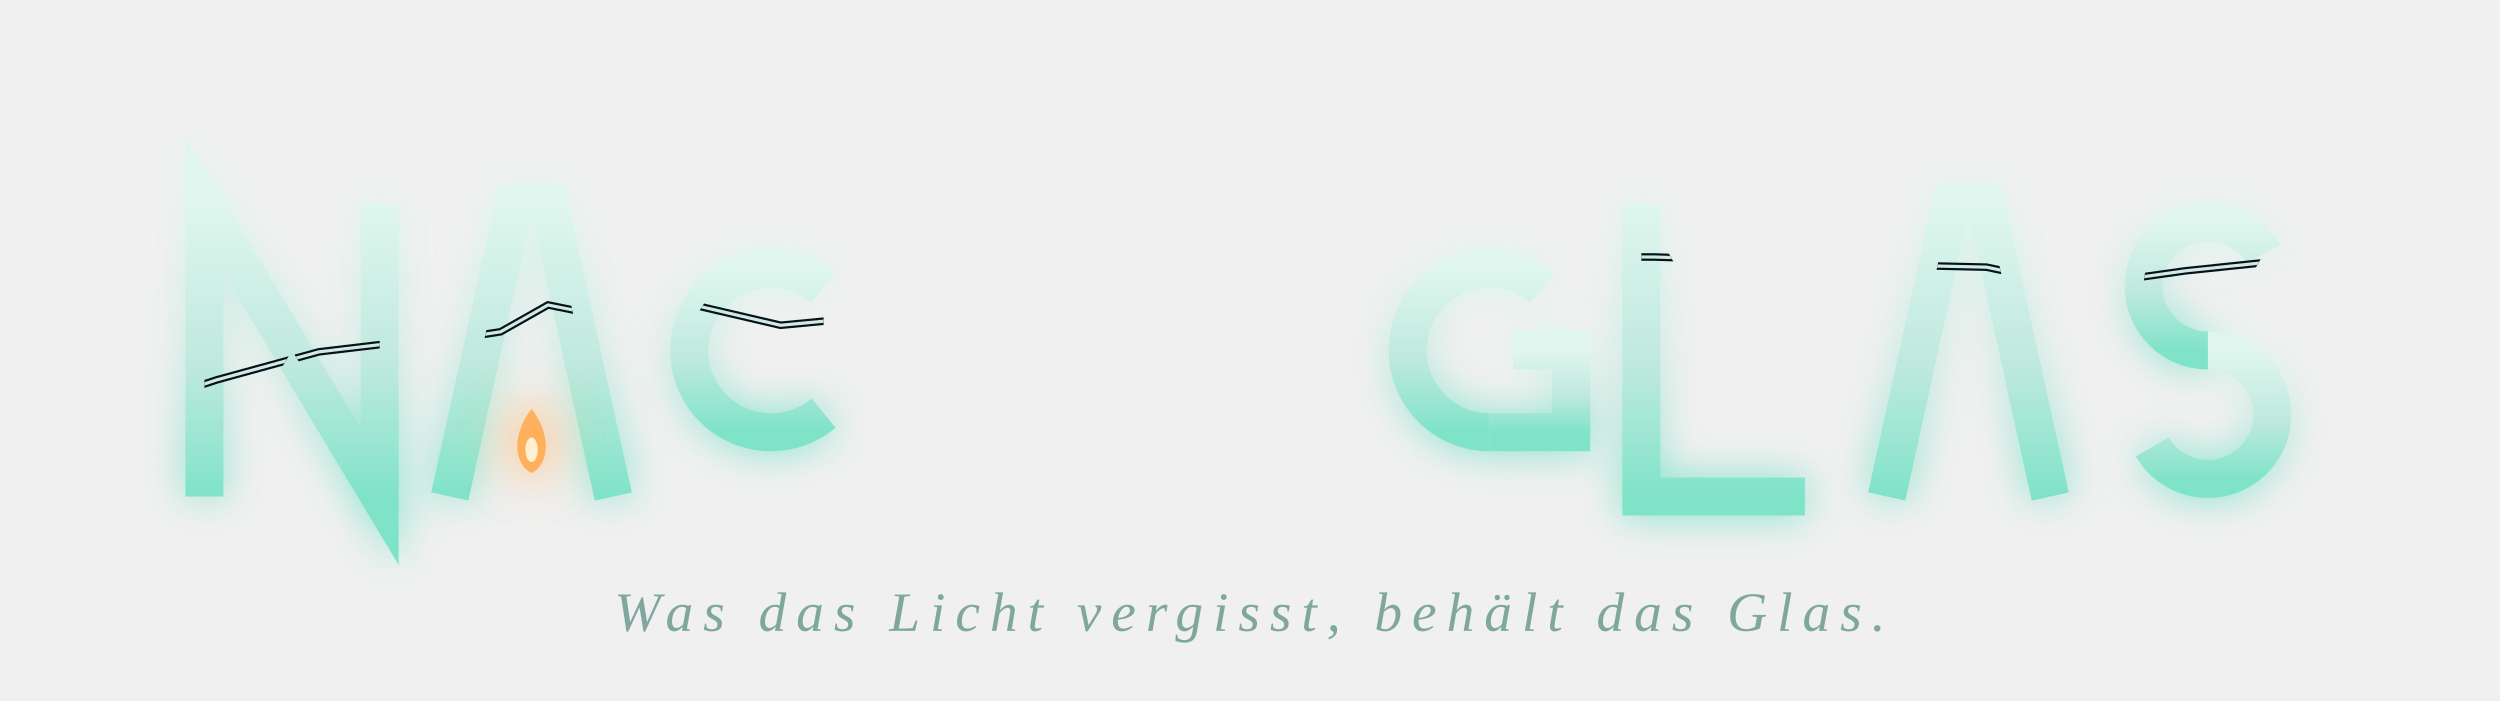
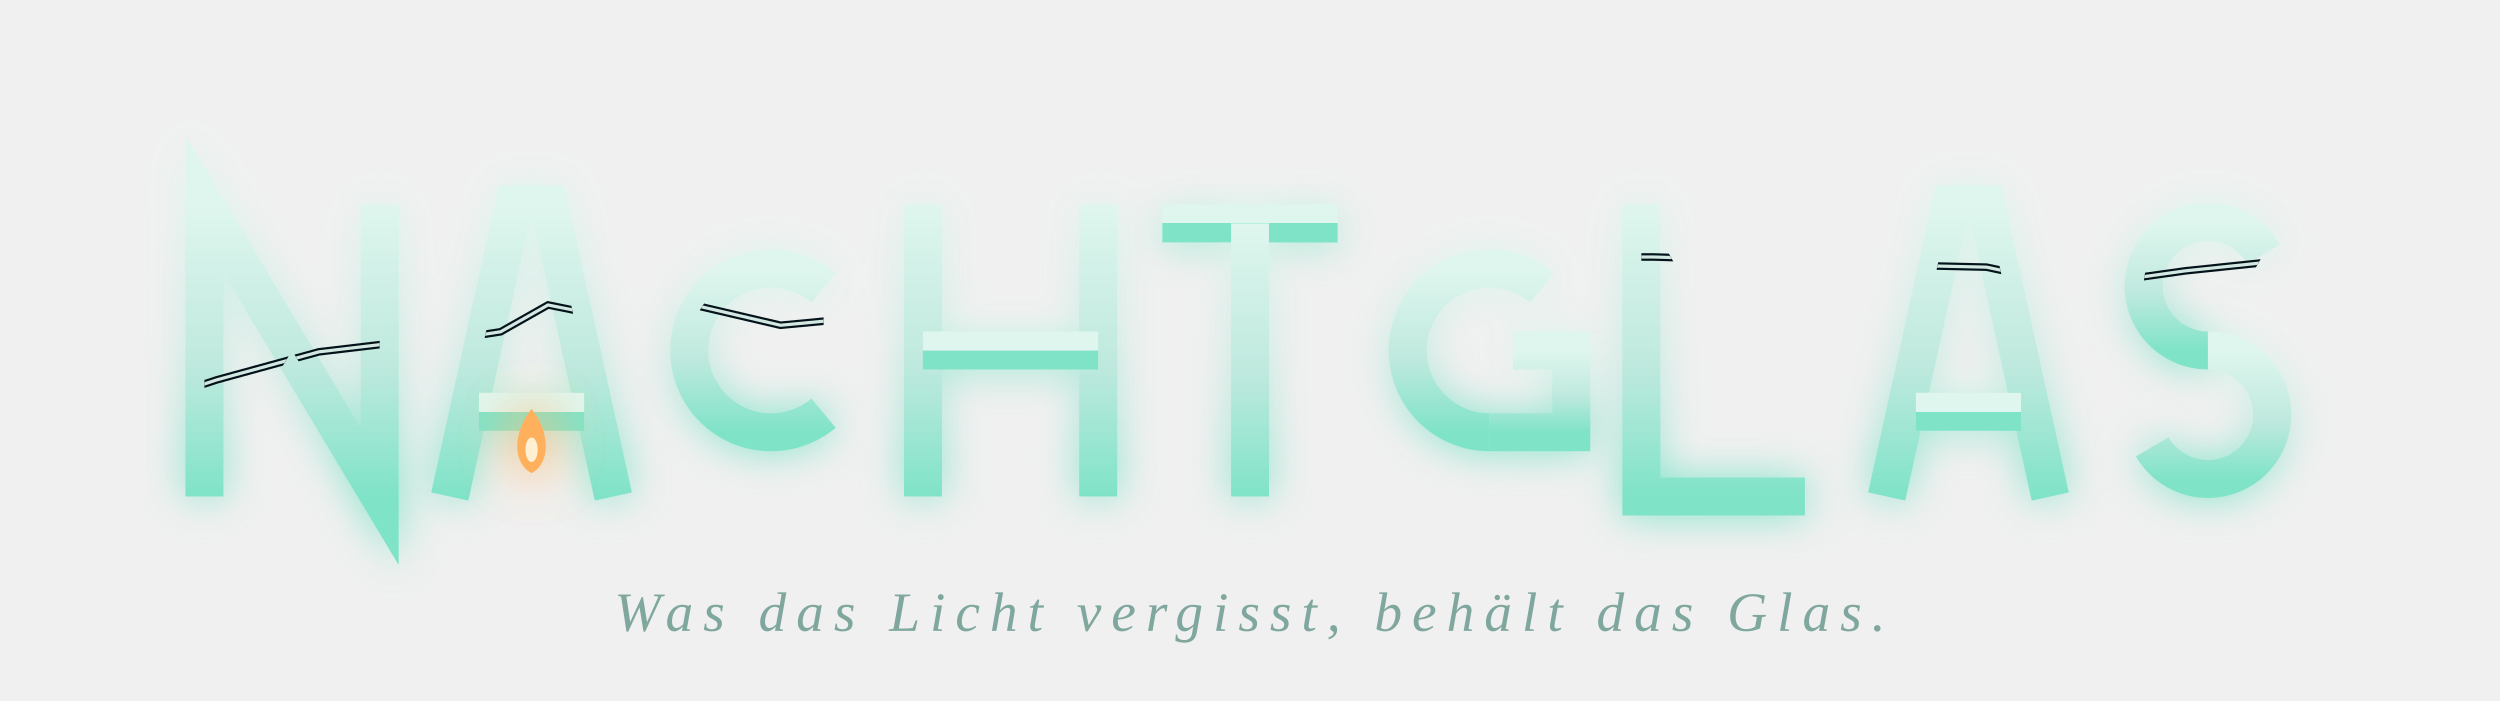
<svg xmlns="http://www.w3.org/2000/svg" viewBox="0 0 856 240" width="856" height="240" role="img" aria-label="NACHTGLAS">
  <defs>
    <linearGradient id="glass" x1="0" y1="0" x2="0" y2="1">
      <stop offset="0" stop-color="#DFF6EE" />
      <stop offset="0.55" stop-color="#BFE9DE" />
      <stop offset="1" stop-color="#7FE3C8" />
    </linearGradient>
    <filter id="bloom" x="-40%" y="-40%" width="180%" height="180%">
      <feGaussianBlur stdDeviation="7" result="b" />
      <feMerge>
        <feMergeNode in="b" />
        <feMergeNode in="SourceGraphic" />
      </feMerge>
    </filter>
    <filter id="emberglow" x="-300%" y="-300%" width="700%" height="700%">
      <feGaussianBlur stdDeviation="9" result="b" />
      <feMerge>
        <feMergeNode in="b" />
        <feMergeNode in="b" />
        <feMergeNode in="SourceGraphic" />
      </feMerge>
    </filter>
    <clipPath id="letters">
      <path d="M 0.00,100.00 L 0.00,0.00 L 60.00,100.00 L 60.00,0.00" stroke="#fff" stroke-width="13.0" fill="none" stroke-linecap="butt" stroke-linejoin="miter" />
      <path d="M 84.00,100.00 L 106.00,0.00 L 118.00,0.00 L 140.00,100.00" stroke="#fff" stroke-width="13.0" fill="none" stroke-linecap="butt" stroke-linejoin="miter" />
-       <path d="M 94.00,71.00 L 130.00,71.00" stroke="#fff" stroke-width="13.0" fill="none" stroke-linecap="butt" stroke-linejoin="miter" />
+       <path d="M 94.00,71.00 L 130.00,71.02" stroke="#fff" stroke-width="13.0" fill="none" stroke-linecap="butt" stroke-linejoin="miter" />
      <path d="M 212.00,28.55 L 211.55,28.18 L 211.10,27.83 L 210.64,27.48 L 210.17,27.14 L 209.69,26.81 L 209.21,26.49 L 208.72,26.18 L 208.23,25.89 L 207.73,25.60 L 207.22,25.32 L 206.71,25.05 L 206.19,24.79 L 205.67,24.55 L 205.14,24.31 L 204.61,24.09 L 204.08,23.88 L 203.53,23.67 L 202.99,23.48 L 202.44,23.30 L 201.89,23.13 L 201.33,22.98 L 200.77,22.83 L 200.21,22.70 L 199.65,22.58 L 199.08,22.46 L 198.51,22.37 L 197.94,22.28 L 197.37,22.20 L 196.79,22.14 L 196.22,22.09 L 195.64,22.05 L 195.07,22.02 L 194.49,22.00 L 193.91,22.00 L 193.33,22.01 L 192.76,22.03 L 192.18,22.06 L 191.60,22.10 L 191.03,22.16 L 190.46,22.23 L 189.88,22.30 L 189.31,22.40 L 188.74,22.50 L 188.18,22.61 L 187.61,22.74 L 187.05,22.88 L 186.50,23.02 L 185.94,23.18 L 185.39,23.36 L 184.84,23.54 L 184.30,23.73 L 183.76,23.94 L 183.22,24.16 L 182.69,24.38 L 182.17,24.62 L 181.65,24.87 L 181.13,25.13 L 180.62,25.40 L 180.12,25.68 L 179.62,25.98 L 179.12,26.28 L 178.64,26.59 L 178.16,26.91 L 177.69,27.24 L 177.22,27.58 L 176.76,27.94 L 176.31,28.30 L 175.87,28.67 L 175.43,29.04 L 175.00,29.43 L 174.58,29.83 L 174.17,30.23 L 173.77,30.65 L 173.37,31.07 L 172.99,31.50 L 172.61,31.93 L 172.24,32.38 L 171.88,32.83 L 171.53,33.29 L 171.19,33.76 L 170.86,34.23 L 170.54,34.71 L 170.23,35.20 L 169.93,35.69 L 169.64,36.19 L 169.36,36.70 L 169.09,37.21 L 168.83,37.73 L 168.59,38.25 L 168.35,38.77 L 168.12,39.31 L 167.91,39.84 L 167.70,40.38 L 167.51,40.93 L 167.33,41.47 L 167.16,42.03 L 167.00,42.58 L 166.85,43.14 L 166.72,43.70 L 166.59,44.27 L 166.48,44.83 L 166.38,45.40 L 166.29,45.97 L 166.21,46.54 L 166.15,47.12 L 166.10,47.69 L 166.05,48.27 L 166.02,48.85 L 166.01,49.42 L 166.00,50.00 L 166.01,50.58 L 166.02,51.15 L 166.05,51.73 L 166.10,52.31 L 166.15,52.88 L 166.21,53.46 L 166.29,54.03 L 166.38,54.60 L 166.48,55.17 L 166.59,55.73 L 166.72,56.30 L 166.85,56.86 L 167.00,57.42 L 167.16,57.97 L 167.33,58.53 L 167.51,59.07 L 167.70,59.62 L 167.91,60.16 L 168.12,60.69 L 168.35,61.23 L 168.59,61.75 L 168.83,62.27 L 169.09,62.79 L 169.36,63.30 L 169.64,63.81 L 169.93,64.31 L 170.23,64.80 L 170.54,65.29 L 170.86,65.77 L 171.19,66.24 L 171.53,66.71 L 171.88,67.17 L 172.24,67.62 L 172.61,68.07 L 172.99,68.50 L 173.37,68.93 L 173.77,69.35 L 174.17,69.77 L 174.58,70.17 L 175.00,70.57 L 175.43,70.96 L 175.87,71.33 L 176.31,71.70 L 176.76,72.06 L 177.22,72.42 L 177.69,72.76 L 178.16,73.09 L 178.64,73.41 L 179.12,73.72 L 179.62,74.02 L 180.12,74.32 L 180.62,74.60 L 181.13,74.87 L 181.65,75.13 L 182.17,75.38 L 182.69,75.62 L 183.22,75.84 L 183.76,76.06 L 184.30,76.27 L 184.84,76.46 L 185.39,76.64 L 185.94,76.82 L 186.50,76.98 L 187.05,77.12 L 187.61,77.26 L 188.18,77.39 L 188.74,77.50 L 189.31,77.60 L 189.88,77.70 L 190.46,77.77 L 191.03,77.84 L 191.60,77.90 L 192.18,77.94 L 192.76,77.97 L 193.33,77.99 L 193.91,78.00 L 194.49,78.00 L 195.07,77.98 L 195.64,77.95 L 196.22,77.91 L 196.79,77.86 L 197.37,77.80 L 197.94,77.72 L 198.51,77.63 L 199.08,77.54 L 199.65,77.42 L 200.21,77.30 L 200.77,77.17 L 201.33,77.02 L 201.89,76.87 L 202.44,76.70 L 202.99,76.52 L 203.53,76.33 L 204.08,76.12 L 204.61,75.91 L 205.14,75.69 L 205.67,75.45 L 206.19,75.21 L 206.71,74.95 L 207.22,74.68 L 207.73,74.40 L 208.23,74.11 L 208.72,73.82 L 209.21,73.51 L 209.69,73.19 L 210.17,72.86 L 210.64,72.52 L 211.10,72.17 L 211.55,71.82 L 212.00,71.45" stroke="#fff" stroke-width="13.0" fill="none" stroke-linecap="butt" stroke-linejoin="miter" />
-       <path d="M 246.00,0.00 L 246.00,100.00" stroke="#fff" stroke-width="13.0" fill="none" stroke-linecap="butt" stroke-linejoin="miter" />
-       <path d="M 306.00,0.00 L 306.00,100.00" stroke="#fff" stroke-width="13.0" fill="none" stroke-linecap="butt" stroke-linejoin="miter" />
-       <path d="M 246.00,50.00 L 306.00,50.00" stroke="#fff" stroke-width="13.0" fill="none" stroke-linecap="butt" stroke-linejoin="miter" />
-       <path d="M 328.00,6.50 L 388.00,6.50" stroke="#fff" stroke-width="13.0" fill="none" stroke-linecap="butt" stroke-linejoin="miter" />
-       <path d="M 358.00,6.50 L 358.00,100.00" stroke="#fff" stroke-width="13.0" fill="none" stroke-linecap="butt" stroke-linejoin="miter" />
+       <path d="M 246.00,0.00 L 246.02,100.00" stroke="#fff" stroke-width="13.0" fill="none" stroke-linecap="butt" stroke-linejoin="miter" />
+       <path d="M 306.00,0.00 L 306.02,100.00" stroke="#fff" stroke-width="13.0" fill="none" stroke-linecap="butt" stroke-linejoin="miter" />
+       <path d="M 246.00,50.00 L 306.00,50.02" stroke="#fff" stroke-width="13.0" fill="none" stroke-linecap="butt" stroke-linejoin="miter" />
+       <path d="M 328.00,6.50 L 388.00,6.52" stroke="#fff" stroke-width="13.0" fill="none" stroke-linecap="butt" stroke-linejoin="miter" />
+       <path d="M 358.00,6.50 L 358.02,100.00" stroke="#fff" stroke-width="13.0" fill="none" stroke-linecap="butt" stroke-linejoin="miter" />
      <path d="M 458.00,28.55 L 457.62,28.24 L 457.24,27.94 L 456.85,27.64 L 456.46,27.35 L 456.06,27.06 L 455.66,26.79 L 455.25,26.52 L 454.84,26.25 L 454.42,26.00 L 454.00,25.75 L 453.57,25.51 L 453.15,25.28 L 452.71,25.05 L 452.27,24.83 L 451.83,24.62 L 451.39,24.42 L 450.94,24.23 L 450.49,24.04 L 450.03,23.86 L 449.58,23.69 L 449.12,23.53 L 448.65,23.37 L 448.19,23.22 L 447.72,23.08 L 447.25,22.95 L 446.77,22.83 L 446.30,22.72 L 445.82,22.61 L 445.34,22.51 L 444.86,22.43 L 444.38,22.34 L 443.90,22.27 L 443.41,22.21 L 442.93,22.15 L 442.44,22.11 L 441.95,22.07 L 441.47,22.04 L 440.98,22.02 L 440.49,22.00 L 440.00,22.00 L 439.51,22.00 L 439.02,22.02 L 438.53,22.04 L 438.05,22.07 L 437.56,22.11 L 437.07,22.15 L 436.59,22.21 L 436.10,22.27 L 435.62,22.34 L 435.14,22.43 L 434.66,22.51 L 434.18,22.61 L 433.70,22.72 L 433.23,22.83 L 432.75,22.95 L 432.28,23.08 L 431.81,23.22 L 431.35,23.37 L 430.88,23.53 L 430.42,23.69 L 429.97,23.86 L 429.51,24.04 L 429.06,24.23 L 428.61,24.42 L 428.17,24.62 L 427.73,24.83 L 427.29,25.05 L 426.85,25.28 L 426.43,25.51 L 426.00,25.75 L 425.58,26.00 L 425.16,26.25 L 424.75,26.52 L 424.34,26.79 L 423.94,27.06 L 423.54,27.35 L 423.15,27.64 L 422.76,27.94 L 422.38,28.24 L 422.00,28.55 L 421.63,28.87 L 421.26,29.19 L 420.90,29.52 L 420.55,29.86 L 420.20,30.20 L 419.86,30.55 L 419.52,30.90 L 419.19,31.26 L 418.87,31.63 L 418.55,32.00 L 418.24,32.38 L 417.94,32.76 L 417.64,33.15 L 417.35,33.54 L 417.06,33.94 L 416.79,34.34 L 416.52,34.75 L 416.25,35.16 L 416.00,35.58 L 415.75,36.00 L 415.51,36.43 L 415.28,36.85 L 415.05,37.29 L 414.83,37.73 L 414.62,38.17 L 414.42,38.61 L 414.23,39.06 L 414.04,39.51 L 413.86,39.97 L 413.69,40.42 L 413.53,40.88 L 413.37,41.35 L 413.22,41.81 L 413.08,42.28 L 412.95,42.75 L 412.83,43.23 L 412.72,43.70 L 412.61,44.18 L 412.51,44.66 L 412.43,45.14 L 412.34,45.62 L 412.27,46.10 L 412.21,46.59 L 412.15,47.07 L 412.11,47.56 L 412.07,48.05 L 412.04,48.53 L 412.02,49.02 L 412.00,49.51 L 412.00,50.00 L 412.00,50.49 L 412.02,50.98 L 412.04,51.47 L 412.07,51.95 L 412.11,52.44 L 412.15,52.93 L 412.21,53.41 L 412.27,53.90 L 412.34,54.38 L 412.43,54.86 L 412.51,55.34 L 412.61,55.82 L 412.72,56.30 L 412.83,56.77 L 412.95,57.25 L 413.08,57.72 L 413.22,58.19 L 413.37,58.65 L 413.53,59.12 L 413.69,59.58 L 413.86,60.03 L 414.04,60.49 L 414.23,60.94 L 414.42,61.39 L 414.62,61.83 L 414.83,62.27 L 415.05,62.71 L 415.28,63.15 L 415.51,63.57 L 415.75,64.00 L 416.00,64.42 L 416.25,64.84 L 416.52,65.25 L 416.79,65.66 L 417.06,66.06 L 417.35,66.46 L 417.64,66.85 L 417.94,67.24 L 418.24,67.62 L 418.55,68.00 L 418.87,68.37 L 419.19,68.74 L 419.52,69.10 L 419.86,69.45 L 420.20,69.80 L 420.55,70.14 L 420.90,70.48 L 421.26,70.81 L 421.63,71.13 L 422.00,71.45 L 422.38,71.76 L 422.76,72.06 L 423.15,72.36 L 423.54,72.65 L 423.94,72.94 L 424.34,73.21 L 424.75,73.48 L 425.16,73.75 L 425.58,74.00 L 426.00,74.25 L 426.43,74.49 L 426.85,74.72 L 427.29,74.95 L 427.73,75.17 L 428.17,75.38 L 428.61,75.58 L 429.06,75.77 L 429.51,75.96 L 429.97,76.14 L 430.42,76.31 L 430.88,76.47 L 431.35,76.63 L 431.81,76.78 L 432.28,76.92 L 432.75,77.05 L 433.23,77.17 L 433.70,77.28 L 434.18,77.39 L 434.66,77.49 L 435.14,77.57 L 435.62,77.66 L 436.10,77.73 L 436.59,77.79 L 437.07,77.85 L 437.56,77.89 L 438.05,77.93 L 438.53,77.96 L 439.02,77.98 L 439.51,78.00 L 440.00,78.00" stroke="#fff" stroke-width="13.0" fill="none" stroke-linecap="butt" stroke-linejoin="miter" />
      <path d="M 440.00,78.00 L 468.00,78.00 L 468.00,50.00 L 448.00,50.00" stroke="#fff" stroke-width="13.0" fill="none" stroke-linecap="butt" stroke-linejoin="miter" />
      <path d="M 492.00,0.00 L 492.00,100.00 L 548.00,100.00" stroke="#fff" stroke-width="13.0" fill="none" stroke-linecap="butt" stroke-linejoin="miter" />
      <path d="M 576.00,100.00 L 598.00,0.00 L 610.00,0.00 L 632.00,100.00" stroke="#fff" stroke-width="13.0" fill="none" stroke-linecap="butt" stroke-linejoin="miter" />
-       <path d="M 586.00,71.00 L 622.00,71.00" stroke="#fff" stroke-width="13.0" fill="none" stroke-linecap="butt" stroke-linejoin="miter" />
+       <path d="M 586.00,71.00 L 622.00,71.02" stroke="#fff" stroke-width="13.0" fill="none" stroke-linecap="butt" stroke-linejoin="miter" />
      <path d="M 705.05,17.00 L 704.84,16.64 L 704.62,16.28 L 704.39,15.93 L 704.16,15.58 L 703.92,15.24 L 703.67,14.90 L 703.42,14.57 L 703.16,14.24 L 702.90,13.91 L 702.63,13.59 L 702.35,13.28 L 702.07,12.97 L 701.78,12.67 L 701.48,12.37 L 701.18,12.08 L 700.88,11.79 L 700.56,11.51 L 700.25,11.24 L 699.93,10.97 L 699.60,10.71 L 699.27,10.45 L 698.93,10.20 L 698.59,9.96 L 698.24,9.72 L 697.89,9.49 L 697.54,9.27 L 697.18,9.05 L 696.82,8.84 L 696.45,8.64 L 696.08,8.45 L 695.71,8.26 L 695.33,8.08 L 694.95,7.90 L 694.56,7.74 L 694.18,7.58 L 693.79,7.42 L 693.39,7.28 L 693.00,7.14 L 692.60,7.01 L 692.20,6.89 L 691.80,6.78 L 691.39,6.67 L 690.98,6.57 L 690.57,6.48 L 690.16,6.40 L 689.75,6.32 L 689.34,6.25 L 688.92,6.20 L 688.51,6.14 L 688.09,6.10 L 687.67,6.06 L 687.26,6.04 L 686.84,6.02 L 686.42,6.00 L 686.00,6.00 L 685.58,6.00 L 685.16,6.02 L 684.74,6.04 L 684.33,6.06 L 683.91,6.10 L 683.49,6.14 L 683.08,6.20 L 682.66,6.25 L 682.25,6.32 L 681.84,6.40 L 681.43,6.48 L 681.02,6.57 L 680.61,6.67 L 680.20,6.78 L 679.80,6.89 L 679.40,7.01 L 679.00,7.14 L 678.61,7.28 L 678.21,7.42 L 677.82,7.58 L 677.44,7.74 L 677.05,7.90 L 676.67,8.08 L 676.29,8.26 L 675.92,8.45 L 675.55,8.64 L 675.18,8.84 L 674.82,9.05 L 674.46,9.27 L 674.11,9.49 L 673.76,9.72 L 673.41,9.96 L 673.07,10.20 L 672.73,10.45 L 672.40,10.71 L 672.07,10.97 L 671.75,11.24 L 671.44,11.51 L 671.12,11.79 L 670.82,12.08 L 670.52,12.37 L 670.22,12.67 L 669.93,12.97 L 669.65,13.28 L 669.37,13.59 L 669.10,13.91 L 668.84,14.24 L 668.58,14.57 L 668.33,14.90 L 668.08,15.24 L 667.84,15.58 L 667.61,15.93 L 667.38,16.28 L 667.16,16.64 L 666.95,17.00 L 666.74,17.36 L 666.54,17.73 L 666.35,18.11 L 666.17,18.48 L 665.99,18.86 L 665.82,19.24 L 665.65,19.63 L 665.50,20.02 L 665.35,20.41 L 665.21,20.80 L 665.08,21.20 L 664.95,21.60 L 664.83,22.00 L 664.72,22.41 L 664.62,22.81 L 664.53,23.22 L 664.44,23.63 L 664.36,24.04 L 664.29,24.46 L 664.22,24.87 L 664.17,25.28 L 664.12,25.70 L 664.08,26.12 L 664.05,26.54 L 664.02,26.95 L 664.01,27.37 L 664.00,27.79 L 664.00,28.21 L 664.01,28.63 L 664.02,29.05 L 664.05,29.46 L 664.08,29.88 L 664.12,30.30 L 664.17,30.72 L 664.22,31.13 L 664.29,31.54 L 664.36,31.96 L 664.44,32.37 L 664.53,32.78 L 664.62,33.19 L 664.72,33.59 L 664.83,34.00 L 664.95,34.40 L 665.08,34.80 L 665.21,35.20 L 665.35,35.59 L 665.50,35.98 L 665.65,36.37 L 665.82,36.76 L 665.99,37.14 L 666.17,37.52 L 666.35,37.89 L 666.54,38.27 L 666.74,38.64 L 666.95,39.00 L 667.16,39.36 L 667.38,39.72 L 667.61,40.07 L 667.84,40.42 L 668.08,40.76 L 668.33,41.10 L 668.58,41.43 L 668.84,41.76 L 669.10,42.09 L 669.37,42.41 L 669.65,42.72 L 669.93,43.03 L 670.22,43.33 L 670.52,43.63 L 670.82,43.92 L 671.12,44.21 L 671.44,44.49 L 671.75,44.76 L 672.07,45.03 L 672.40,45.29 L 672.73,45.55 L 673.07,45.80 L 673.41,46.04 L 673.76,46.28 L 674.11,46.51 L 674.46,46.73 L 674.82,46.95 L 675.18,47.16 L 675.55,47.36 L 675.92,47.55 L 676.29,47.74 L 676.67,47.92 L 677.05,48.10 L 677.44,48.26 L 677.82,48.42 L 678.21,48.58 L 678.61,48.72 L 679.00,48.86 L 679.40,48.99 L 679.80,49.11 L 680.20,49.22 L 680.61,49.33 L 681.02,49.43 L 681.43,49.52 L 681.84,49.60 L 682.25,49.68 L 682.66,49.75 L 683.08,49.80 L 683.49,49.86 L 683.91,49.90 L 684.33,49.94 L 684.74,49.96 L 685.16,49.98 L 685.58,50.00 L 686.00,50.00" stroke="#fff" stroke-width="13.0" fill="none" stroke-linecap="butt" stroke-linejoin="miter" />
      <path d="M 686.00,50.00 L 686.42,50.00 L 686.84,50.02 L 687.26,50.04 L 687.67,50.06 L 688.09,50.10 L 688.51,50.14 L 688.92,50.20 L 689.34,50.25 L 689.75,50.32 L 690.16,50.40 L 690.57,50.48 L 690.98,50.57 L 691.39,50.67 L 691.80,50.78 L 692.20,50.89 L 692.60,51.01 L 693.00,51.14 L 693.39,51.28 L 693.79,51.42 L 694.18,51.58 L 694.56,51.74 L 694.95,51.90 L 695.33,52.08 L 695.71,52.26 L 696.08,52.45 L 696.45,52.64 L 696.82,52.84 L 697.18,53.05 L 697.54,53.27 L 697.89,53.49 L 698.24,53.72 L 698.59,53.96 L 698.93,54.20 L 699.27,54.45 L 699.60,54.71 L 699.93,54.97 L 700.25,55.24 L 700.56,55.51 L 700.88,55.79 L 701.18,56.08 L 701.48,56.37 L 701.78,56.67 L 702.07,56.97 L 702.35,57.28 L 702.63,57.59 L 702.90,57.91 L 703.16,58.24 L 703.42,58.57 L 703.67,58.90 L 703.92,59.24 L 704.16,59.58 L 704.39,59.93 L 704.62,60.28 L 704.84,60.64 L 705.05,61.00 L 705.26,61.36 L 705.46,61.73 L 705.65,62.11 L 705.83,62.48 L 706.01,62.86 L 706.18,63.24 L 706.35,63.63 L 706.50,64.02 L 706.65,64.41 L 706.79,64.80 L 706.92,65.20 L 707.05,65.60 L 707.17,66.00 L 707.28,66.41 L 707.38,66.81 L 707.47,67.22 L 707.56,67.63 L 707.64,68.04 L 707.71,68.46 L 707.78,68.87 L 707.83,69.28 L 707.88,69.70 L 707.92,70.12 L 707.95,70.54 L 707.98,70.95 L 707.99,71.37 L 708.00,71.79 L 708.00,72.21 L 707.99,72.63 L 707.98,73.05 L 707.95,73.46 L 707.92,73.88 L 707.88,74.30 L 707.83,74.72 L 707.78,75.13 L 707.71,75.54 L 707.64,75.96 L 707.56,76.37 L 707.47,76.78 L 707.38,77.19 L 707.28,77.59 L 707.17,78.00 L 707.05,78.40 L 706.92,78.80 L 706.79,79.20 L 706.65,79.59 L 706.50,79.98 L 706.35,80.37 L 706.18,80.76 L 706.01,81.14 L 705.83,81.52 L 705.65,81.89 L 705.46,82.27 L 705.26,82.64 L 705.05,83.00 L 704.84,83.36 L 704.62,83.72 L 704.39,84.07 L 704.16,84.42 L 703.92,84.76 L 703.67,85.10 L 703.42,85.43 L 703.16,85.76 L 702.90,86.09 L 702.63,86.41 L 702.35,86.72 L 702.07,87.03 L 701.78,87.33 L 701.48,87.63 L 701.18,87.92 L 700.88,88.21 L 700.56,88.49 L 700.25,88.76 L 699.93,89.03 L 699.60,89.29 L 699.27,89.55 L 698.93,89.80 L 698.59,90.04 L 698.24,90.28 L 697.89,90.51 L 697.54,90.73 L 697.18,90.95 L 696.82,91.16 L 696.45,91.36 L 696.08,91.55 L 695.71,91.74 L 695.33,91.92 L 694.95,92.10 L 694.56,92.26 L 694.18,92.42 L 693.79,92.58 L 693.39,92.72 L 693.00,92.86 L 692.60,92.99 L 692.20,93.11 L 691.80,93.22 L 691.39,93.33 L 690.98,93.43 L 690.57,93.52 L 690.16,93.60 L 689.75,93.68 L 689.34,93.75 L 688.92,93.80 L 688.51,93.86 L 688.09,93.90 L 687.67,93.94 L 687.26,93.96 L 686.84,93.98 L 686.42,94.00 L 686.00,94.00 L 685.58,94.00 L 685.16,93.98 L 684.74,93.96 L 684.33,93.94 L 683.91,93.90 L 683.49,93.86 L 683.08,93.80 L 682.66,93.75 L 682.25,93.68 L 681.84,93.60 L 681.43,93.52 L 681.02,93.43 L 680.61,93.33 L 680.20,93.22 L 679.80,93.11 L 679.40,92.99 L 679.00,92.86 L 678.61,92.72 L 678.21,92.58 L 677.82,92.42 L 677.44,92.26 L 677.05,92.10 L 676.67,91.92 L 676.29,91.74 L 675.92,91.55 L 675.55,91.36 L 675.18,91.16 L 674.82,90.95 L 674.46,90.73 L 674.11,90.51 L 673.76,90.28 L 673.41,90.04 L 673.07,89.80 L 672.73,89.55 L 672.40,89.29 L 672.07,89.03 L 671.75,88.76 L 671.44,88.49 L 671.12,88.21 L 670.82,87.92 L 670.52,87.63 L 670.22,87.33 L 669.93,87.03 L 669.65,86.72 L 669.37,86.41 L 669.10,86.09 L 668.84,85.76 L 668.58,85.43 L 668.33,85.10 L 668.08,84.76 L 667.84,84.42 L 667.61,84.07 L 667.38,83.72 L 667.16,83.36 L 666.95,83.00" stroke="#fff" stroke-width="13.0" fill="none" stroke-linecap="butt" stroke-linejoin="miter" />
    </clipPath>
  </defs>
  <rect width="100%" height="100%" fill="none" />
  <g transform="translate(70,70)">
    <g filter="url(#bloom)" fill="none" stroke="url(#glass)" stroke-width="13.0" stroke-linecap="butt" stroke-linejoin="miter">
      <path d="M 0.00,100.00 L 0.00,0.00 L 60.00,100.00 L 60.00,0.00" />
      <path d="M 84.00,100.00 L 106.00,0.00 L 118.00,0.00 L 140.00,100.00" />
-       <path d="M 94.00,71.00 L 130.00,71.00" />
+       <path d="M 94.00,71.00 L 130.00,71.02" />
      <path d="M 212.00,28.55 L 211.55,28.18 L 211.10,27.83 L 210.64,27.48 L 210.17,27.14 L 209.69,26.81 L 209.21,26.49 L 208.72,26.18 L 208.23,25.89 L 207.73,25.60 L 207.22,25.32 L 206.71,25.05 L 206.19,24.79 L 205.67,24.55 L 205.14,24.31 L 204.61,24.09 L 204.08,23.88 L 203.53,23.67 L 202.99,23.48 L 202.44,23.30 L 201.89,23.13 L 201.33,22.98 L 200.77,22.83 L 200.21,22.70 L 199.65,22.58 L 199.08,22.46 L 198.51,22.37 L 197.94,22.28 L 197.37,22.20 L 196.79,22.14 L 196.22,22.09 L 195.64,22.05 L 195.07,22.02 L 194.49,22.00 L 193.91,22.00 L 193.33,22.01 L 192.76,22.03 L 192.18,22.06 L 191.60,22.10 L 191.03,22.16 L 190.46,22.23 L 189.88,22.30 L 189.31,22.40 L 188.74,22.50 L 188.18,22.61 L 187.61,22.74 L 187.05,22.88 L 186.50,23.02 L 185.94,23.18 L 185.39,23.36 L 184.84,23.54 L 184.30,23.73 L 183.76,23.94 L 183.22,24.16 L 182.69,24.38 L 182.17,24.62 L 181.65,24.87 L 181.13,25.13 L 180.62,25.40 L 180.12,25.68 L 179.62,25.98 L 179.12,26.28 L 178.64,26.59 L 178.16,26.91 L 177.69,27.24 L 177.22,27.58 L 176.76,27.94 L 176.31,28.30 L 175.87,28.67 L 175.43,29.04 L 175.00,29.43 L 174.58,29.83 L 174.17,30.23 L 173.77,30.65 L 173.37,31.07 L 172.99,31.50 L 172.61,31.93 L 172.24,32.38 L 171.88,32.83 L 171.53,33.29 L 171.19,33.76 L 170.86,34.23 L 170.54,34.71 L 170.23,35.20 L 169.93,35.69 L 169.64,36.19 L 169.36,36.70 L 169.09,37.21 L 168.83,37.73 L 168.59,38.25 L 168.35,38.77 L 168.12,39.31 L 167.91,39.84 L 167.70,40.38 L 167.51,40.93 L 167.33,41.47 L 167.16,42.03 L 167.00,42.58 L 166.85,43.14 L 166.72,43.70 L 166.59,44.27 L 166.48,44.83 L 166.38,45.40 L 166.29,45.97 L 166.21,46.54 L 166.15,47.12 L 166.10,47.69 L 166.05,48.27 L 166.02,48.85 L 166.01,49.42 L 166.00,50.00 L 166.01,50.58 L 166.02,51.15 L 166.05,51.73 L 166.10,52.31 L 166.15,52.88 L 166.21,53.46 L 166.29,54.03 L 166.38,54.60 L 166.48,55.17 L 166.59,55.73 L 166.72,56.30 L 166.85,56.86 L 167.00,57.42 L 167.16,57.97 L 167.33,58.53 L 167.51,59.07 L 167.70,59.62 L 167.91,60.16 L 168.12,60.69 L 168.35,61.23 L 168.59,61.75 L 168.83,62.27 L 169.09,62.79 L 169.36,63.30 L 169.64,63.81 L 169.93,64.31 L 170.23,64.80 L 170.54,65.29 L 170.86,65.77 L 171.19,66.24 L 171.53,66.71 L 171.88,67.17 L 172.24,67.62 L 172.61,68.07 L 172.99,68.50 L 173.37,68.93 L 173.77,69.35 L 174.17,69.77 L 174.58,70.17 L 175.00,70.57 L 175.43,70.96 L 175.87,71.33 L 176.31,71.70 L 176.76,72.06 L 177.22,72.42 L 177.69,72.76 L 178.16,73.09 L 178.64,73.41 L 179.12,73.72 L 179.62,74.02 L 180.12,74.32 L 180.62,74.60 L 181.13,74.87 L 181.65,75.13 L 182.17,75.38 L 182.69,75.62 L 183.22,75.84 L 183.76,76.06 L 184.30,76.27 L 184.84,76.46 L 185.39,76.64 L 185.94,76.82 L 186.50,76.98 L 187.05,77.12 L 187.61,77.26 L 188.18,77.39 L 188.74,77.50 L 189.31,77.60 L 189.88,77.70 L 190.46,77.77 L 191.03,77.84 L 191.60,77.90 L 192.18,77.94 L 192.76,77.97 L 193.33,77.99 L 193.91,78.00 L 194.49,78.00 L 195.07,77.98 L 195.64,77.95 L 196.22,77.91 L 196.79,77.86 L 197.37,77.80 L 197.94,77.72 L 198.51,77.63 L 199.08,77.54 L 199.65,77.42 L 200.21,77.30 L 200.77,77.17 L 201.33,77.02 L 201.89,76.87 L 202.44,76.70 L 202.99,76.52 L 203.53,76.33 L 204.08,76.12 L 204.61,75.91 L 205.14,75.69 L 205.67,75.45 L 206.19,75.21 L 206.71,74.95 L 207.22,74.68 L 207.73,74.40 L 208.23,74.11 L 208.72,73.82 L 209.21,73.51 L 209.69,73.19 L 210.17,72.86 L 210.64,72.52 L 211.10,72.17 L 211.55,71.82 L 212.00,71.45" />
-       <path d="M 246.00,0.00 L 246.00,100.00" />
-       <path d="M 306.00,0.00 L 306.00,100.00" />
-       <path d="M 246.00,50.00 L 306.00,50.00" />
-       <path d="M 328.00,6.50 L 388.00,6.50" />
-       <path d="M 358.00,6.50 L 358.00,100.00" />
+       <path d="M 246.00,0.00 L 246.02,100.00" />
+       <path d="M 306.00,0.00 L 306.02,100.00" />
+       <path d="M 246.00,50.00 L 306.00,50.02" />
+       <path d="M 328.00,6.50 L 388.00,6.52" />
+       <path d="M 358.00,6.50 L 358.02,100.00" />
      <path d="M 458.00,28.55 L 457.62,28.24 L 457.24,27.94 L 456.85,27.64 L 456.46,27.35 L 456.06,27.06 L 455.66,26.79 L 455.25,26.52 L 454.84,26.25 L 454.42,26.00 L 454.00,25.75 L 453.57,25.51 L 453.15,25.28 L 452.71,25.05 L 452.27,24.83 L 451.83,24.62 L 451.39,24.42 L 450.94,24.23 L 450.49,24.04 L 450.03,23.86 L 449.58,23.69 L 449.12,23.53 L 448.65,23.37 L 448.19,23.22 L 447.72,23.08 L 447.25,22.95 L 446.77,22.83 L 446.30,22.72 L 445.82,22.61 L 445.34,22.51 L 444.86,22.43 L 444.38,22.34 L 443.90,22.27 L 443.41,22.21 L 442.93,22.15 L 442.44,22.11 L 441.95,22.07 L 441.47,22.04 L 440.98,22.02 L 440.49,22.00 L 440.00,22.00 L 439.51,22.00 L 439.02,22.02 L 438.53,22.04 L 438.05,22.07 L 437.56,22.11 L 437.07,22.15 L 436.59,22.21 L 436.10,22.27 L 435.62,22.34 L 435.14,22.43 L 434.66,22.51 L 434.18,22.61 L 433.70,22.72 L 433.23,22.83 L 432.75,22.95 L 432.28,23.08 L 431.81,23.22 L 431.35,23.37 L 430.88,23.53 L 430.42,23.69 L 429.97,23.86 L 429.51,24.04 L 429.06,24.23 L 428.61,24.42 L 428.17,24.62 L 427.73,24.83 L 427.29,25.05 L 426.85,25.28 L 426.43,25.51 L 426.00,25.75 L 425.58,26.00 L 425.16,26.25 L 424.75,26.52 L 424.34,26.79 L 423.94,27.06 L 423.54,27.35 L 423.15,27.64 L 422.76,27.94 L 422.38,28.24 L 422.00,28.55 L 421.63,28.87 L 421.26,29.19 L 420.90,29.52 L 420.55,29.86 L 420.20,30.20 L 419.86,30.55 L 419.52,30.90 L 419.19,31.26 L 418.87,31.63 L 418.55,32.00 L 418.24,32.38 L 417.94,32.76 L 417.64,33.15 L 417.35,33.54 L 417.06,33.94 L 416.79,34.34 L 416.52,34.75 L 416.25,35.16 L 416.00,35.58 L 415.75,36.00 L 415.51,36.43 L 415.28,36.85 L 415.05,37.29 L 414.83,37.73 L 414.62,38.17 L 414.42,38.61 L 414.23,39.06 L 414.04,39.51 L 413.86,39.97 L 413.69,40.42 L 413.53,40.88 L 413.37,41.35 L 413.22,41.81 L 413.08,42.28 L 412.95,42.75 L 412.83,43.23 L 412.72,43.70 L 412.61,44.18 L 412.51,44.66 L 412.43,45.14 L 412.34,45.62 L 412.27,46.10 L 412.21,46.59 L 412.15,47.07 L 412.11,47.56 L 412.07,48.05 L 412.04,48.53 L 412.02,49.02 L 412.00,49.51 L 412.00,50.00 L 412.00,50.49 L 412.02,50.98 L 412.04,51.47 L 412.07,51.95 L 412.11,52.44 L 412.15,52.93 L 412.21,53.41 L 412.27,53.90 L 412.34,54.38 L 412.43,54.86 L 412.51,55.34 L 412.61,55.82 L 412.72,56.30 L 412.83,56.77 L 412.95,57.25 L 413.08,57.72 L 413.22,58.19 L 413.37,58.65 L 413.53,59.12 L 413.69,59.58 L 413.86,60.03 L 414.04,60.49 L 414.23,60.94 L 414.42,61.39 L 414.62,61.83 L 414.83,62.27 L 415.05,62.71 L 415.28,63.15 L 415.51,63.57 L 415.75,64.00 L 416.00,64.42 L 416.25,64.84 L 416.52,65.25 L 416.79,65.66 L 417.06,66.06 L 417.35,66.46 L 417.64,66.85 L 417.94,67.24 L 418.24,67.62 L 418.55,68.00 L 418.87,68.37 L 419.19,68.74 L 419.52,69.10 L 419.86,69.45 L 420.20,69.80 L 420.55,70.14 L 420.90,70.48 L 421.26,70.81 L 421.63,71.13 L 422.00,71.45 L 422.38,71.76 L 422.76,72.06 L 423.15,72.36 L 423.54,72.65 L 423.94,72.94 L 424.34,73.21 L 424.75,73.48 L 425.16,73.75 L 425.58,74.00 L 426.00,74.25 L 426.43,74.49 L 426.85,74.72 L 427.29,74.95 L 427.73,75.17 L 428.17,75.38 L 428.61,75.58 L 429.06,75.77 L 429.51,75.96 L 429.97,76.14 L 430.42,76.31 L 430.88,76.47 L 431.35,76.63 L 431.81,76.78 L 432.28,76.92 L 432.75,77.05 L 433.23,77.17 L 433.70,77.28 L 434.18,77.39 L 434.66,77.49 L 435.14,77.57 L 435.62,77.66 L 436.10,77.73 L 436.59,77.79 L 437.07,77.85 L 437.56,77.89 L 438.05,77.93 L 438.53,77.96 L 439.02,77.98 L 439.51,78.00 L 440.00,78.00" />
      <path d="M 440.00,78.00 L 468.00,78.00 L 468.00,50.00 L 448.00,50.00" />
      <path d="M 492.00,0.00 L 492.00,100.00 L 548.00,100.00" />
      <path d="M 576.00,100.00 L 598.00,0.00 L 610.00,0.00 L 632.00,100.00" />
-       <path d="M 586.00,71.00 L 622.00,71.00" />
+       <path d="M 586.00,71.00 L 622.00,71.02" />
      <path d="M 705.05,17.00 L 704.84,16.64 L 704.62,16.28 L 704.39,15.93 L 704.16,15.58 L 703.92,15.24 L 703.67,14.90 L 703.42,14.57 L 703.16,14.24 L 702.90,13.91 L 702.63,13.59 L 702.35,13.28 L 702.07,12.97 L 701.78,12.67 L 701.48,12.37 L 701.18,12.08 L 700.88,11.79 L 700.56,11.51 L 700.25,11.24 L 699.93,10.97 L 699.60,10.71 L 699.27,10.45 L 698.93,10.20 L 698.59,9.96 L 698.24,9.72 L 697.89,9.49 L 697.54,9.27 L 697.18,9.05 L 696.82,8.84 L 696.45,8.64 L 696.08,8.45 L 695.71,8.26 L 695.33,8.08 L 694.95,7.90 L 694.56,7.74 L 694.18,7.58 L 693.79,7.42 L 693.39,7.28 L 693.00,7.14 L 692.60,7.01 L 692.20,6.89 L 691.80,6.78 L 691.39,6.67 L 690.98,6.57 L 690.57,6.48 L 690.16,6.40 L 689.75,6.32 L 689.34,6.25 L 688.92,6.20 L 688.51,6.14 L 688.09,6.10 L 687.67,6.06 L 687.26,6.04 L 686.84,6.02 L 686.42,6.00 L 686.00,6.00 L 685.58,6.00 L 685.16,6.02 L 684.74,6.04 L 684.33,6.06 L 683.91,6.10 L 683.49,6.14 L 683.08,6.20 L 682.66,6.25 L 682.25,6.32 L 681.84,6.40 L 681.43,6.48 L 681.02,6.57 L 680.61,6.67 L 680.20,6.78 L 679.80,6.89 L 679.40,7.01 L 679.00,7.14 L 678.61,7.28 L 678.21,7.42 L 677.82,7.58 L 677.44,7.74 L 677.05,7.90 L 676.67,8.08 L 676.29,8.26 L 675.92,8.45 L 675.55,8.64 L 675.18,8.84 L 674.82,9.05 L 674.46,9.27 L 674.11,9.49 L 673.76,9.72 L 673.41,9.96 L 673.07,10.20 L 672.73,10.45 L 672.40,10.71 L 672.07,10.97 L 671.75,11.24 L 671.44,11.51 L 671.12,11.79 L 670.82,12.08 L 670.52,12.37 L 670.22,12.67 L 669.93,12.97 L 669.65,13.28 L 669.37,13.59 L 669.10,13.91 L 668.84,14.24 L 668.58,14.57 L 668.33,14.90 L 668.08,15.24 L 667.84,15.58 L 667.61,15.93 L 667.38,16.28 L 667.16,16.64 L 666.95,17.00 L 666.74,17.36 L 666.54,17.73 L 666.35,18.11 L 666.17,18.48 L 665.99,18.86 L 665.82,19.24 L 665.65,19.63 L 665.50,20.02 L 665.35,20.41 L 665.21,20.80 L 665.08,21.20 L 664.95,21.60 L 664.83,22.00 L 664.72,22.41 L 664.62,22.81 L 664.53,23.22 L 664.44,23.63 L 664.36,24.04 L 664.29,24.46 L 664.22,24.87 L 664.17,25.28 L 664.12,25.70 L 664.08,26.12 L 664.05,26.54 L 664.02,26.95 L 664.01,27.37 L 664.00,27.79 L 664.00,28.21 L 664.01,28.63 L 664.02,29.05 L 664.05,29.46 L 664.08,29.88 L 664.12,30.30 L 664.17,30.72 L 664.22,31.13 L 664.29,31.54 L 664.36,31.96 L 664.44,32.37 L 664.53,32.78 L 664.62,33.19 L 664.72,33.59 L 664.83,34.00 L 664.95,34.40 L 665.08,34.80 L 665.21,35.20 L 665.35,35.59 L 665.50,35.98 L 665.65,36.37 L 665.82,36.76 L 665.99,37.14 L 666.17,37.52 L 666.35,37.89 L 666.54,38.27 L 666.74,38.64 L 666.95,39.00 L 667.16,39.36 L 667.38,39.72 L 667.61,40.07 L 667.84,40.42 L 668.08,40.76 L 668.33,41.10 L 668.58,41.43 L 668.84,41.76 L 669.10,42.09 L 669.37,42.41 L 669.65,42.72 L 669.93,43.03 L 670.22,43.33 L 670.52,43.63 L 670.82,43.92 L 671.12,44.21 L 671.44,44.49 L 671.75,44.76 L 672.07,45.03 L 672.40,45.29 L 672.73,45.55 L 673.07,45.80 L 673.41,46.04 L 673.76,46.28 L 674.11,46.51 L 674.46,46.73 L 674.82,46.95 L 675.18,47.16 L 675.55,47.36 L 675.92,47.55 L 676.29,47.74 L 676.67,47.92 L 677.05,48.10 L 677.44,48.26 L 677.82,48.42 L 678.21,48.58 L 678.61,48.72 L 679.00,48.86 L 679.40,48.99 L 679.80,49.11 L 680.20,49.22 L 680.61,49.33 L 681.02,49.43 L 681.43,49.52 L 681.84,49.60 L 682.25,49.68 L 682.66,49.75 L 683.08,49.80 L 683.49,49.86 L 683.91,49.90 L 684.33,49.94 L 684.74,49.96 L 685.16,49.98 L 685.58,50.00 L 686.00,50.00" />
      <path d="M 686.00,50.00 L 686.42,50.00 L 686.84,50.02 L 687.26,50.04 L 687.67,50.06 L 688.09,50.10 L 688.51,50.14 L 688.92,50.20 L 689.34,50.25 L 689.75,50.32 L 690.16,50.40 L 690.57,50.48 L 690.98,50.57 L 691.39,50.67 L 691.80,50.78 L 692.20,50.89 L 692.60,51.01 L 693.00,51.14 L 693.39,51.28 L 693.79,51.42 L 694.18,51.58 L 694.56,51.74 L 694.95,51.90 L 695.33,52.08 L 695.71,52.26 L 696.08,52.45 L 696.45,52.64 L 696.82,52.84 L 697.18,53.05 L 697.54,53.27 L 697.89,53.49 L 698.24,53.72 L 698.59,53.96 L 698.93,54.20 L 699.27,54.45 L 699.60,54.71 L 699.93,54.97 L 700.25,55.24 L 700.56,55.51 L 700.88,55.79 L 701.18,56.08 L 701.48,56.37 L 701.78,56.67 L 702.07,56.97 L 702.35,57.28 L 702.63,57.59 L 702.90,57.91 L 703.16,58.24 L 703.42,58.57 L 703.67,58.90 L 703.92,59.24 L 704.16,59.58 L 704.39,59.93 L 704.62,60.28 L 704.84,60.64 L 705.05,61.00 L 705.26,61.36 L 705.46,61.73 L 705.65,62.11 L 705.83,62.48 L 706.01,62.86 L 706.18,63.24 L 706.35,63.63 L 706.50,64.02 L 706.65,64.41 L 706.79,64.80 L 706.92,65.20 L 707.05,65.60 L 707.17,66.00 L 707.28,66.41 L 707.38,66.81 L 707.47,67.22 L 707.56,67.63 L 707.64,68.04 L 707.71,68.46 L 707.78,68.87 L 707.83,69.28 L 707.88,69.70 L 707.92,70.12 L 707.95,70.54 L 707.98,70.95 L 707.99,71.37 L 708.00,71.79 L 708.00,72.21 L 707.99,72.63 L 707.98,73.05 L 707.95,73.46 L 707.92,73.88 L 707.88,74.30 L 707.83,74.72 L 707.78,75.13 L 707.71,75.54 L 707.64,75.96 L 707.56,76.37 L 707.47,76.78 L 707.38,77.19 L 707.28,77.59 L 707.17,78.00 L 707.05,78.40 L 706.92,78.80 L 706.79,79.20 L 706.65,79.59 L 706.50,79.98 L 706.35,80.37 L 706.18,80.76 L 706.01,81.14 L 705.83,81.52 L 705.65,81.89 L 705.46,82.27 L 705.26,82.64 L 705.05,83.00 L 704.84,83.36 L 704.62,83.72 L 704.39,84.07 L 704.16,84.42 L 703.92,84.76 L 703.67,85.10 L 703.42,85.43 L 703.16,85.76 L 702.90,86.09 L 702.63,86.41 L 702.35,86.72 L 702.07,87.03 L 701.78,87.33 L 701.48,87.63 L 701.18,87.92 L 700.88,88.21 L 700.56,88.49 L 700.25,88.76 L 699.93,89.03 L 699.60,89.29 L 699.27,89.55 L 698.93,89.80 L 698.59,90.04 L 698.24,90.28 L 697.89,90.51 L 697.54,90.73 L 697.18,90.95 L 696.82,91.16 L 696.45,91.36 L 696.08,91.55 L 695.71,91.74 L 695.33,91.92 L 694.95,92.10 L 694.56,92.26 L 694.18,92.42 L 693.79,92.58 L 693.39,92.72 L 693.00,92.86 L 692.60,92.99 L 692.20,93.11 L 691.80,93.22 L 691.39,93.33 L 690.98,93.43 L 690.57,93.52 L 690.16,93.60 L 689.75,93.68 L 689.34,93.75 L 688.92,93.80 L 688.51,93.86 L 688.09,93.90 L 687.67,93.94 L 687.26,93.96 L 686.84,93.98 L 686.42,94.00 L 686.00,94.00 L 685.58,94.00 L 685.16,93.98 L 684.74,93.96 L 684.33,93.94 L 683.91,93.90 L 683.49,93.86 L 683.08,93.80 L 682.66,93.75 L 682.25,93.68 L 681.84,93.60 L 681.43,93.52 L 681.02,93.43 L 680.61,93.33 L 680.20,93.22 L 679.80,93.11 L 679.40,92.99 L 679.00,92.86 L 678.61,92.72 L 678.21,92.58 L 677.82,92.42 L 677.44,92.26 L 677.05,92.10 L 676.67,91.92 L 676.29,91.74 L 675.92,91.55 L 675.55,91.36 L 675.18,91.16 L 674.82,90.95 L 674.46,90.73 L 674.11,90.51 L 673.76,90.28 L 673.41,90.04 L 673.07,89.80 L 672.73,89.55 L 672.40,89.29 L 672.07,89.03 L 671.75,88.76 L 671.44,88.49 L 671.12,88.21 L 670.82,87.92 L 670.52,87.63 L 670.22,87.33 L 669.93,87.03 L 669.65,86.72 L 669.37,86.41 L 669.10,86.09 L 668.84,85.76 L 668.58,85.43 L 668.33,85.10 L 668.08,84.76 L 667.84,84.42 L 667.61,84.07 L 667.38,83.72 L 667.16,83.36 L 666.95,83.00" />
    </g>
    <g clip-path="url(#letters)">
      <path d="M -20.00,68.00 L 4.36,60.02 L 39.19,50.47 L 70.34,46.78 L 86.20,45.93 L 101.40,43.60 L 117.63,34.42 L 145.22,39.95 L 163.18,33.42 L 197.26,41.37 L 229.72,38.30 L 274.96,28.24 L 316.43,23.03 L 335.05,18.00 L 358.92,23.32 L 378.71,23.95 L 413.15,20.40 L 444.68,18.00 L 460.59,18.00 L 496.36,18.00 L 520.41,18.71 L 548.91,18.00 L 588.33,20.98 L 610.14,21.47 L 640.95,27.97 L 678.29,22.73 L 723.66,18.00 L 736.00,30.00" fill="none" stroke="#04131A" stroke-width="2.6" stroke-linecap="round" />
      <path d="M -20.00,68.00 L 4.36,60.02 L 39.19,50.47 L 70.34,46.78 L 86.20,45.93 L 101.40,43.60 L 117.63,34.42 L 145.22,39.95 L 163.18,33.42 L 197.26,41.37 L 229.72,38.30 L 274.96,28.24 L 316.43,23.03 L 335.05,18.00 L 358.92,23.32 L 378.71,23.95 L 413.15,20.40 L 444.68,18.00 L 460.59,18.00 L 496.36,18.00 L 520.41,18.71 L 548.91,18.00 L 588.33,20.98 L 610.14,21.47 L 640.95,27.97 L 678.29,22.73 L 723.66,18.00 L 736.00,30.00" fill="none" stroke="#EAFFF8" stroke-width="1.1" stroke-linecap="round" opacity="0.9" />
    </g>
    <g filter="url(#emberglow)">
      <path d="M 112.0,70.0 C 119.0,79.0 118.0,89.0 112.0,92.0 C 106.0,89.0 105.0,79.0 112.0,70.0 Z" fill="#FFB05C" />
      <ellipse cx="112.0" cy="84.0" rx="2.1" ry="4.2" fill="#FFF0D2" />
    </g>
  </g>
  <text x="428" y="216" text-anchor="middle" font-family="Georgia,'Times New Roman',serif" font-size="19" letter-spacing="3.4" fill="#7FA79E" font-style="italic">Was das Licht vergisst, behält das Glas.</text>
</svg>
